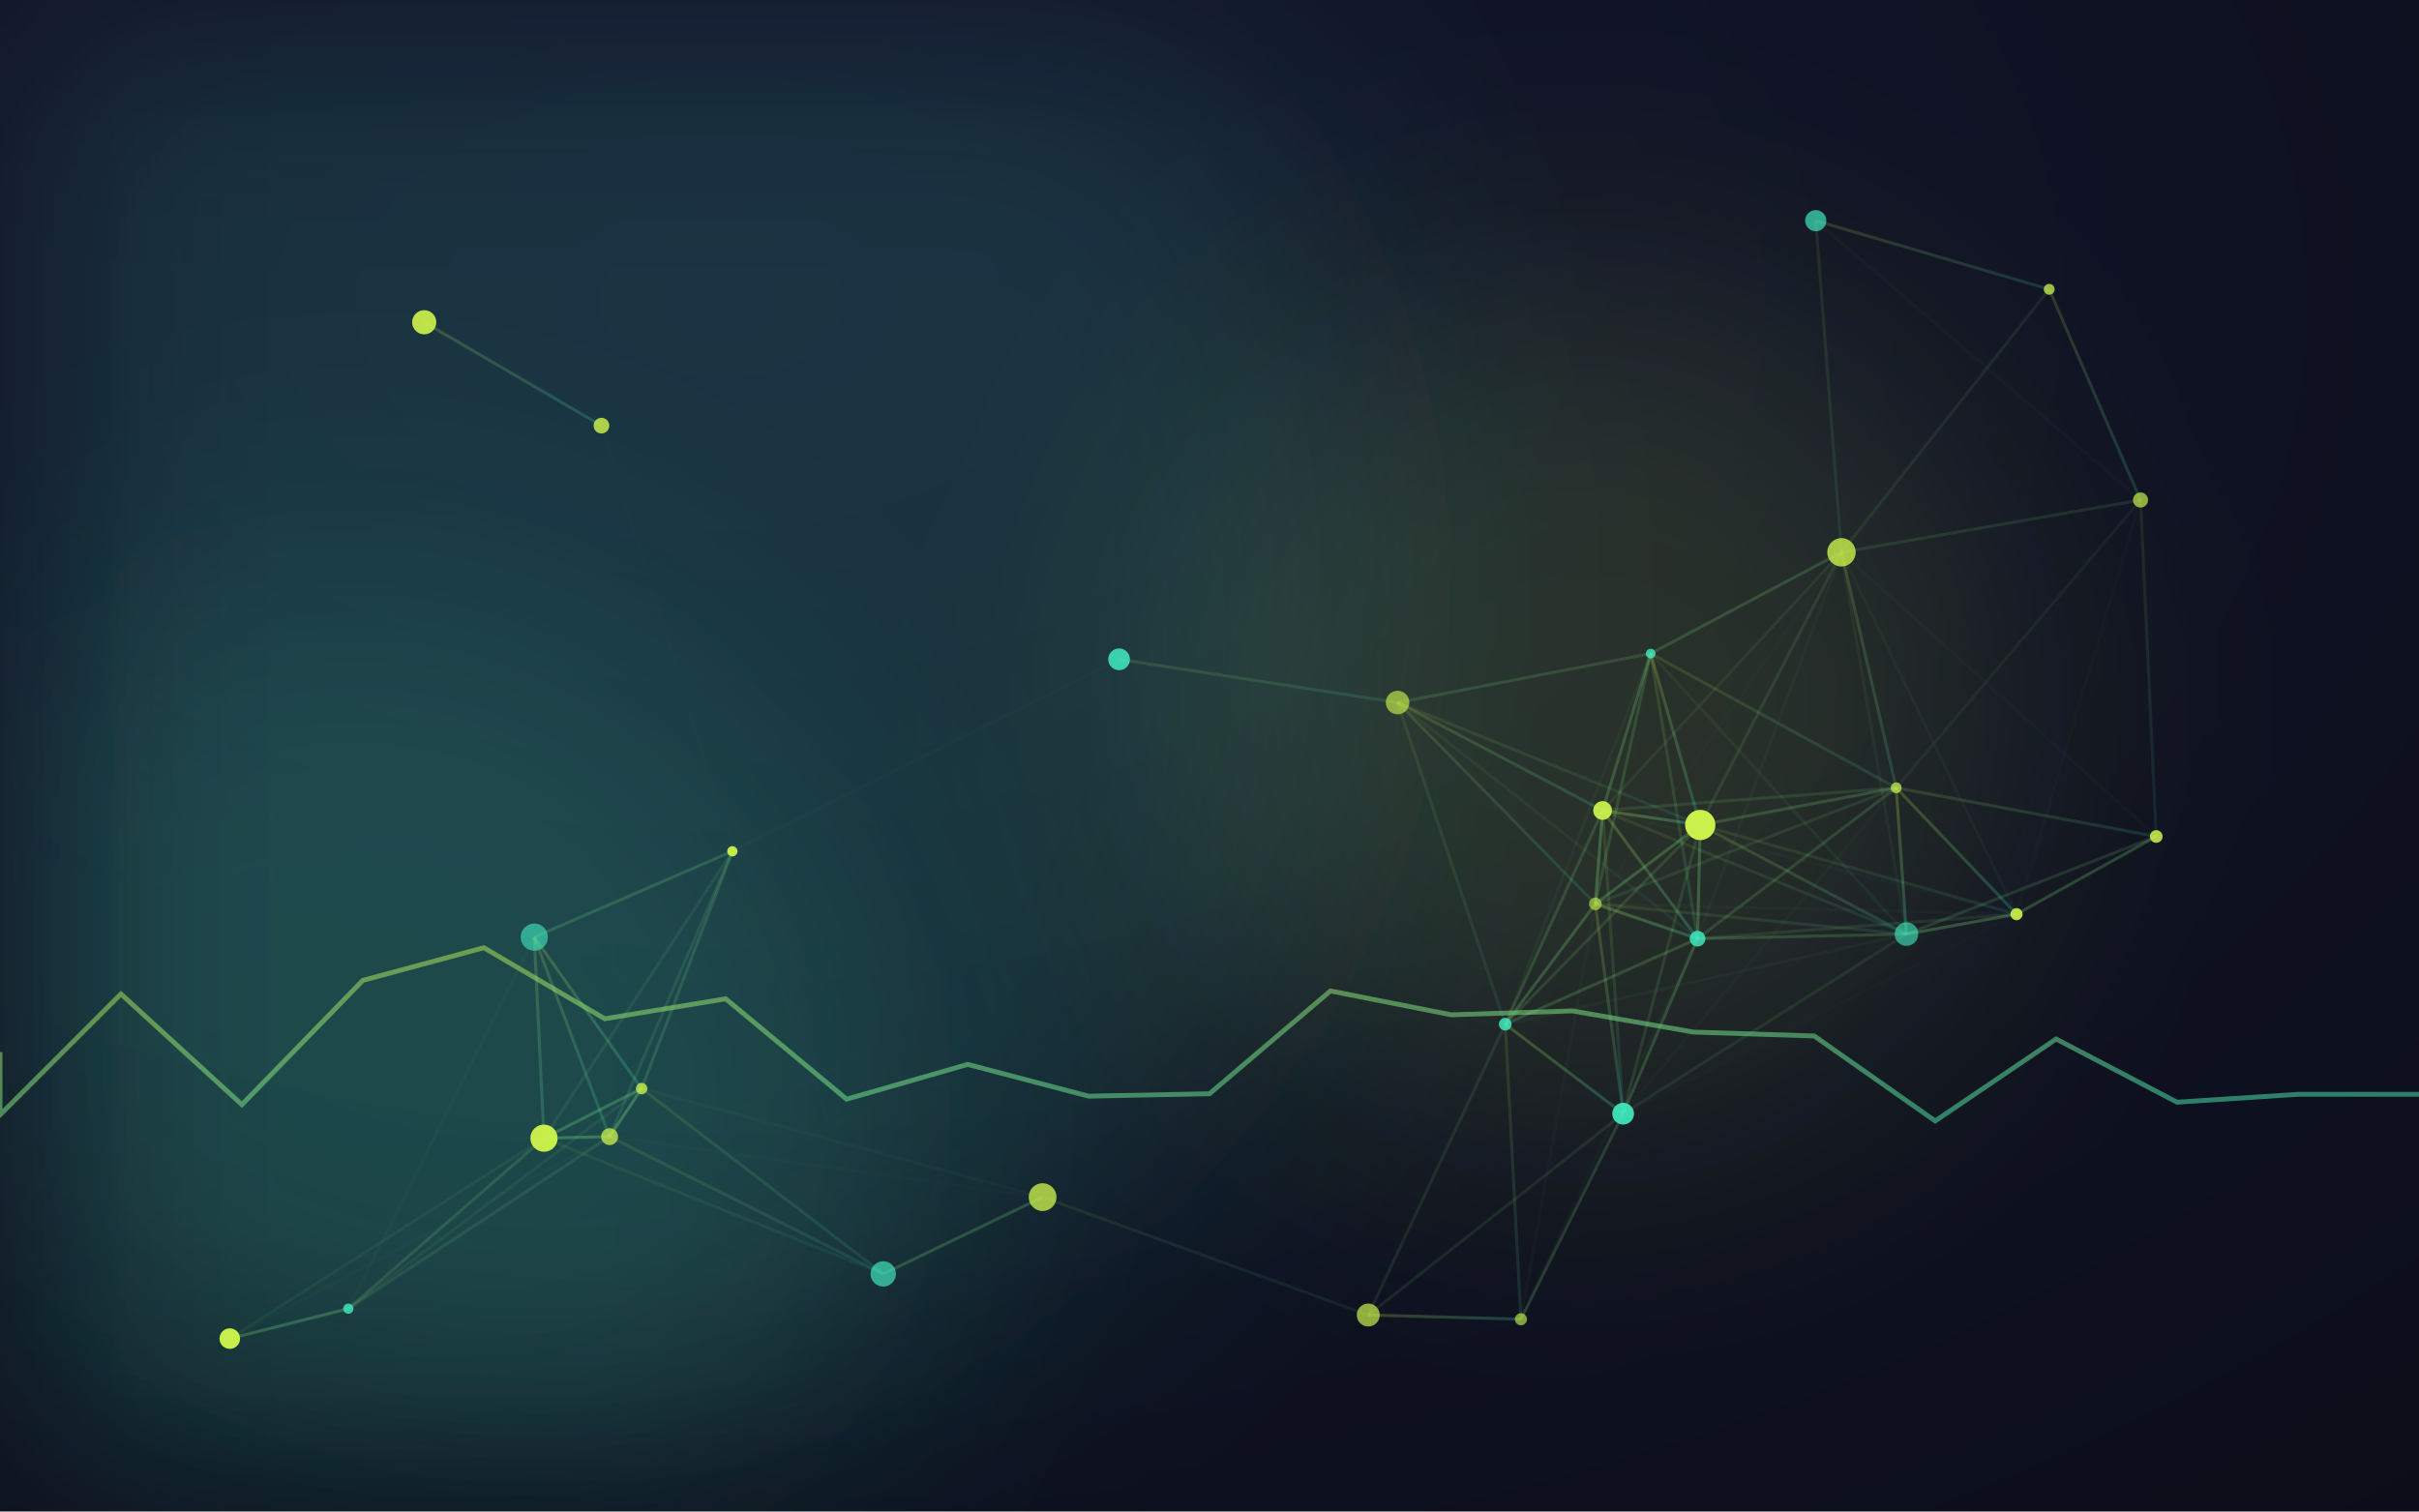
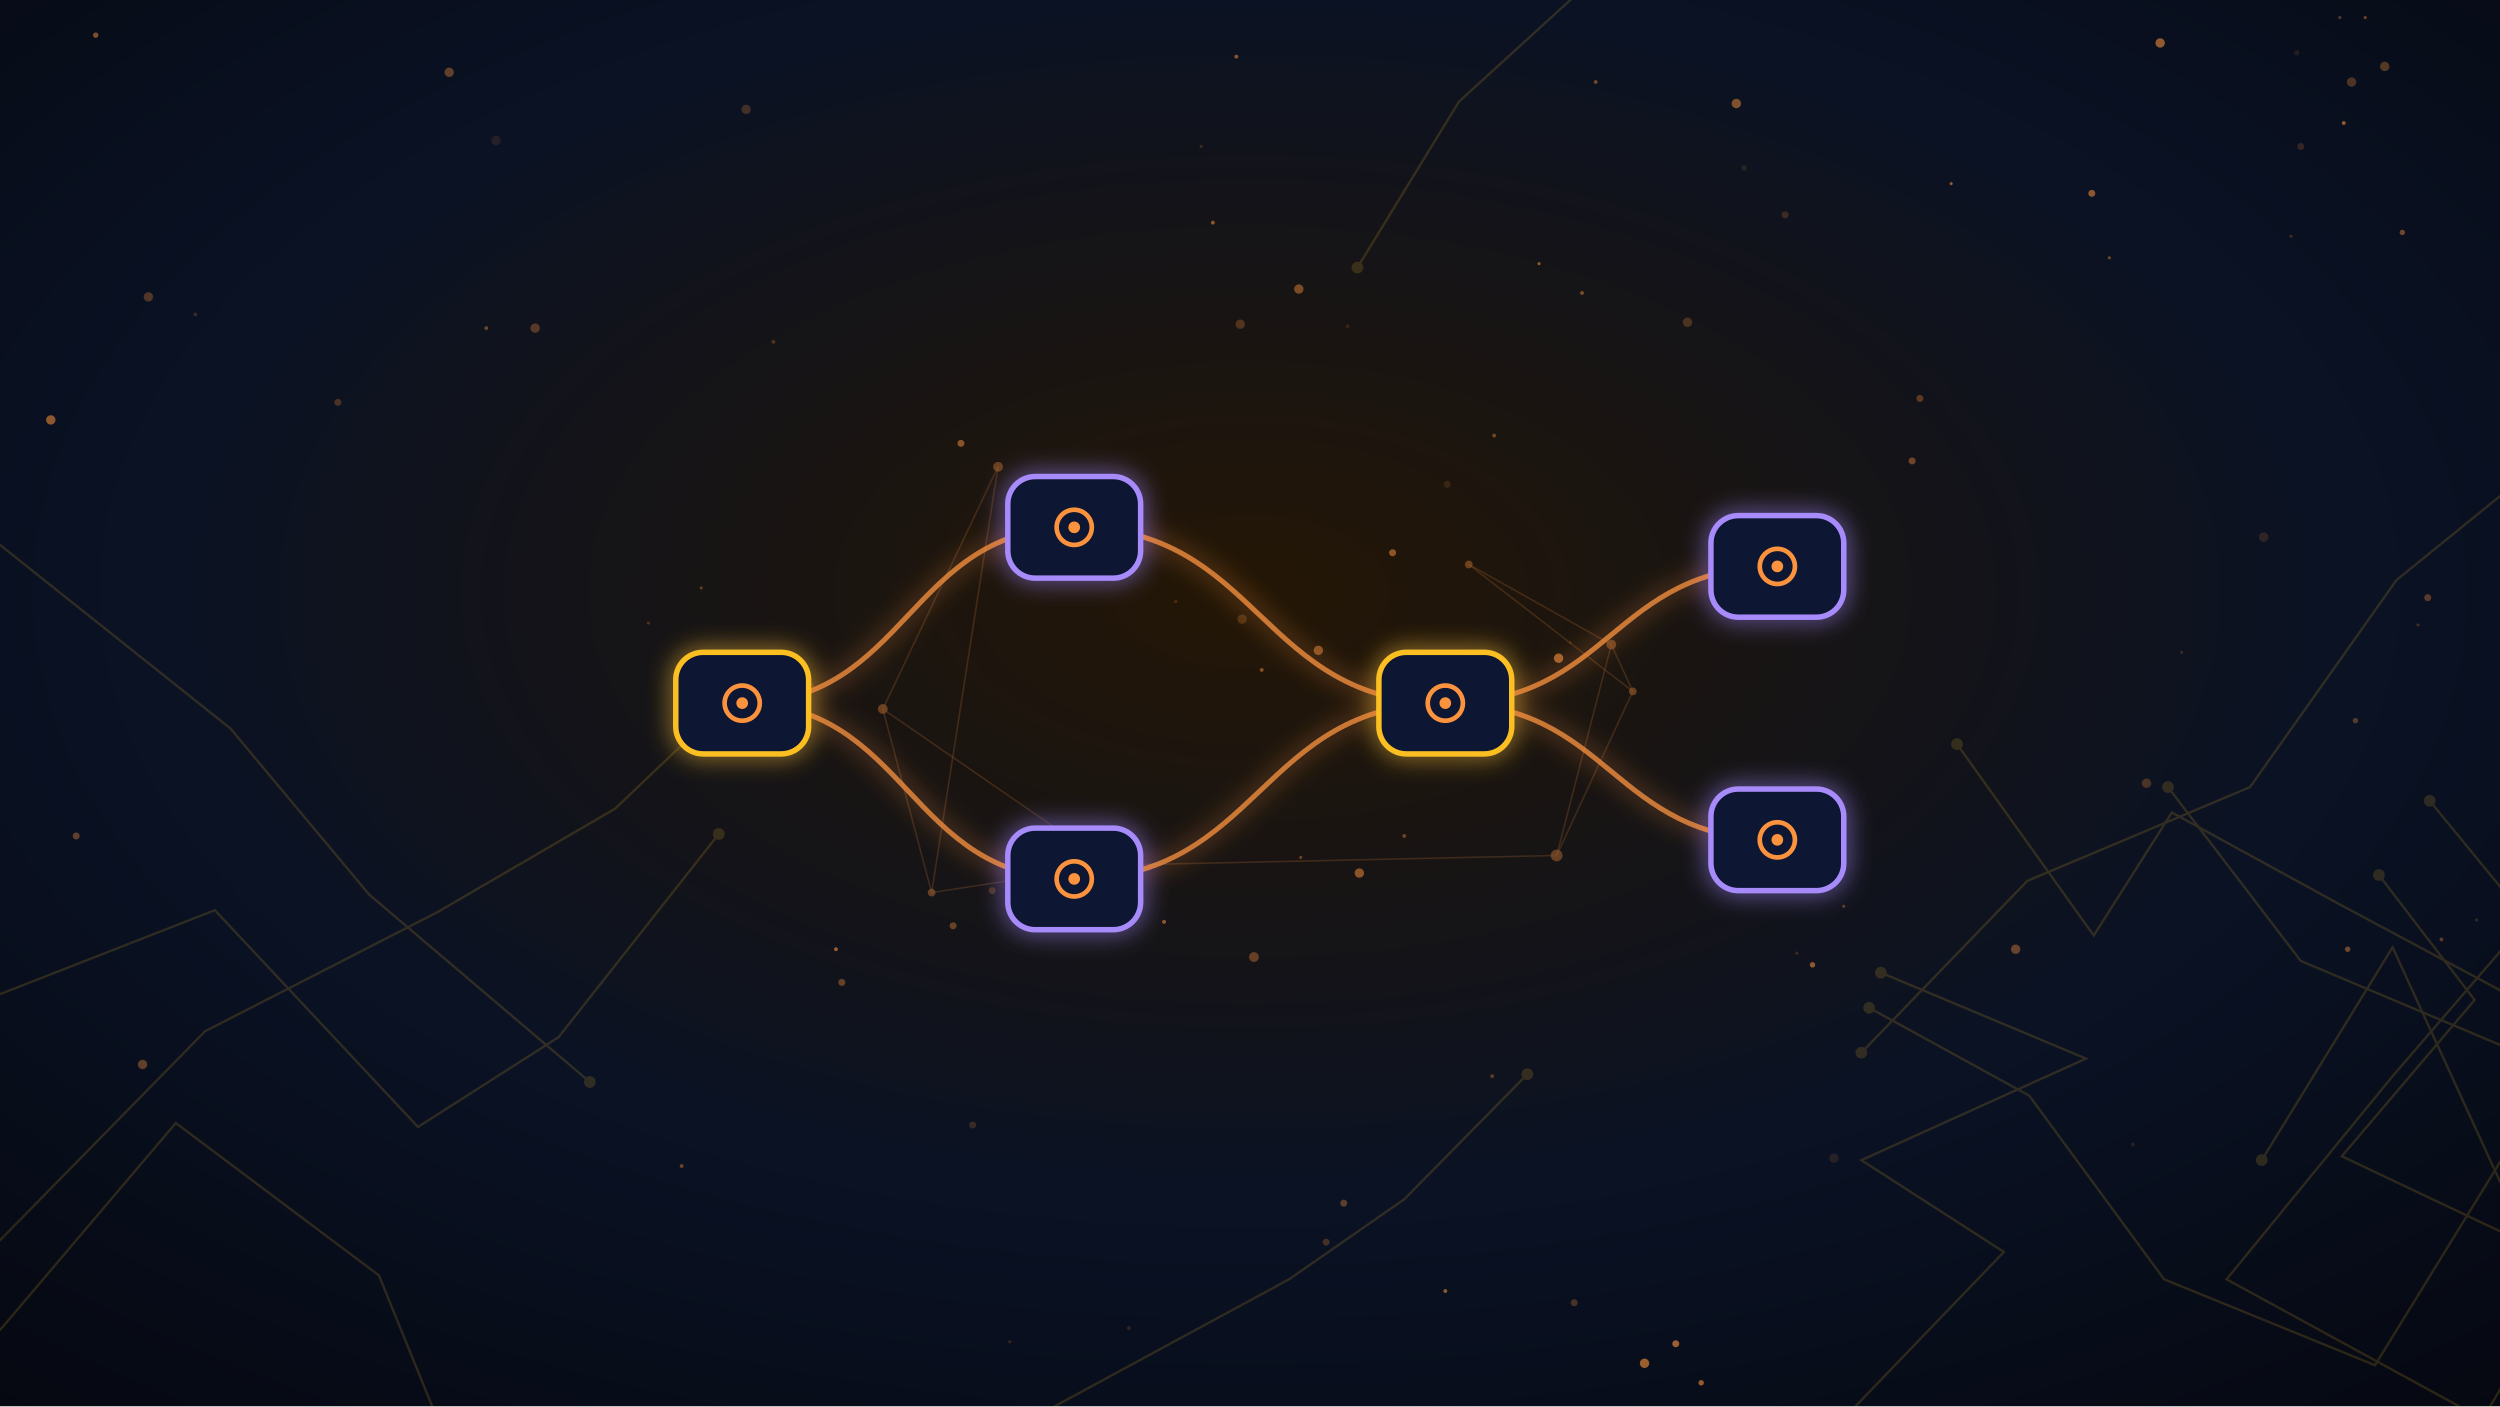
- <svg xmlns="http://www.w3.org/2000/svg" viewBox="0 0 800 500" role="img" aria-label="">
+ <svg xmlns="http://www.w3.org/2000/svg" viewBox="0 0 1280 720" width="1280" height="720">
  <defs>
-     <linearGradient id="lg" x1="0" y1="0" x2="1" y2="1">
-       <stop offset="0" stop-color="hsl(74 85% 62%)" />
-       <stop offset="1" stop-color="hsl(165 85% 60%)" />
+     <radialGradient id="bg" cx="50%" cy="42%" r="80%">
+       <stop offset="0%" stop-color="#241605" />
+       <stop offset="55%" stop-color="#0a1224" />
+       <stop offset="100%" stop-color="#05070f" />
+     </radialGradient>
+     <linearGradient id="acc" x1="0" y1="0" x2="1" y2="1">
+       <stop offset="0%" stop-color="#fbbf24" />
+       <stop offset="50%" stop-color="#fb923c" />
+       <stop offset="100%" stop-color="#a78bfa" />
    </linearGradient>
-     <radialGradient id="bg" cx="0.3" cy="0.2" r="1.1">
-       <stop offset="0" stop-color="#141830" />
-       <stop offset="1" stop-color="#0b0d18" />
-     </radialGradient>
-     <filter id="blur" x="-60%" y="-60%" width="220%" height="220%">
-       <feGaussianBlur stdDeviation="46" />
+     <linearGradient id="accV" x1="0" y1="0" x2="0" y2="1">
+       <stop offset="0%" stop-color="#fbbf24" />
+       <stop offset="100%" stop-color="#a78bfa" />
+     </linearGradient>
+     <filter id="glow" x="-60%" y="-60%" width="220%" height="220%">
+       <feGaussianBlur stdDeviation="6" result="b" />
+       <feMerge>
+         <feMergeNode in="b" />
+         <feMergeNode in="SourceGraphic" />
+       </feMerge>
+     </filter>
+     <filter id="softglow" x="-80%" y="-80%" width="260%" height="260%">
+       <feGaussianBlur stdDeviation="14" result="b" />
+       <feMerge>
+         <feMergeNode in="b" />
+         <feMergeNode in="SourceGraphic" />
+       </feMerge>
    </filter>
  </defs>
-   <rect width="800" height="500" fill="url(#bg)" />
-   <circle cx="117" cy="365" r="177" fill="hsl(165 85% 60%)" fill-opacity="0.13" filter="url(#blur)" />
-   <circle cx="524" cy="233" r="140" fill="hsl(74 85% 62%)" fill-opacity="0.13" filter="url(#blur)" />
-   <circle cx="181" cy="193" r="277" fill="hsl(165 85% 60%)" fill-opacity="0.13" filter="url(#blur)" />
-   <path d="M 0 348 L 0 368.8 L 40 328.8 L 80 365.4 L 120 324.3 L 160 313.5 L 200 337.0 L 240 330.4 L 280 363.6 L 320 352.1 L 360 362.6 L 400 361.8 L 440 327.8 L 480 335.7 L 520 334.4 L 560 341.4 L 600 342.7 L 640 370.8 L 680 343.7 L 720 364.6 L 760 362.0 L 800 362.0" fill="none" stroke="url(#lg)" stroke-opacity="0.5" stroke-width="1.6" />
-   <line x1="176.7" y1="310.0" x2="212.2" y2="360.1" stroke="url(#lg)" stroke-opacity="0.201" stroke-width="1" />
-   <line x1="176.7" y1="310.0" x2="201.6" y2="376.0" stroke="url(#lg)" stroke-opacity="0.180" stroke-width="1" />
-   <line x1="176.7" y1="310.0" x2="179.9" y2="376.5" stroke="url(#lg)" stroke-opacity="0.189" stroke-width="1" />
-   <line x1="176.7" y1="310.0" x2="115.2" y2="432.9" stroke="url(#lg)" stroke-opacity="0.028" stroke-width="1" />
-   <line x1="176.7" y1="310.0" x2="242.2" y2="281.6" stroke="url(#lg)" stroke-opacity="0.178" stroke-width="1" />
-   <line x1="140.3" y1="106.6" x2="198.9" y2="140.8" stroke="url(#lg)" stroke-opacity="0.186" stroke-width="1" />
-   <line x1="76.0" y1="442.8" x2="201.6" y2="376.0" stroke="url(#lg)" stroke-opacity="0.018" stroke-width="1" />
-   <line x1="76.0" y1="442.8" x2="179.9" y2="376.5" stroke="url(#lg)" stroke-opacity="0.061" stroke-width="1" />
-   <line x1="76.0" y1="442.8" x2="115.2" y2="432.9" stroke="url(#lg)" stroke-opacity="0.248" stroke-width="1" />
-   <line x1="536.8" y1="368.4" x2="530.0" y2="268.1" stroke="url(#lg)" stroke-opacity="0.112" stroke-width="1" />
-   <line x1="536.8" y1="368.4" x2="527.6" y2="299.0" stroke="url(#lg)" stroke-opacity="0.181" stroke-width="1" />
-   <line x1="536.8" y1="368.4" x2="561.4" y2="310.5" stroke="url(#lg)" stroke-opacity="0.197" stroke-width="1" />
-   <line x1="536.8" y1="368.4" x2="630.5" y2="309.0" stroke="url(#lg)" stroke-opacity="0.088" stroke-width="1" />
-   <line x1="536.8" y1="368.4" x2="562.3" y2="272.9" stroke="url(#lg)" stroke-opacity="0.116" stroke-width="1" />
-   <line x1="536.8" y1="368.4" x2="452.5" y2="435.0" stroke="url(#lg)" stroke-opacity="0.097" stroke-width="1" />
-   <line x1="536.8" y1="368.4" x2="627.1" y2="260.6" stroke="url(#lg)" stroke-opacity="0.021" stroke-width="1" />
-   <line x1="536.8" y1="368.4" x2="666.9" y2="302.4" stroke="url(#lg)" stroke-opacity="0.009" stroke-width="1" />
-   <line x1="536.8" y1="368.4" x2="497.8" y2="338.8" stroke="url(#lg)" stroke-opacity="0.229" stroke-width="1" />
-   <line x1="536.8" y1="368.4" x2="503.0" y2="436.4" stroke="url(#lg)" stroke-opacity="0.168" stroke-width="1" />
-   <line x1="530.0" y1="268.1" x2="527.6" y2="299.0" stroke="url(#lg)" stroke-opacity="0.270" stroke-width="1" />
-   <line x1="530.0" y1="268.1" x2="561.4" y2="310.5" stroke="url(#lg)" stroke-opacity="0.221" stroke-width="1" />
-   <line x1="530.0" y1="268.1" x2="630.5" y2="309.0" stroke="url(#lg)" stroke-opacity="0.094" stroke-width="1" />
-   <line x1="530.0" y1="268.1" x2="562.3" y2="272.9" stroke="url(#lg)" stroke-opacity="0.266" stroke-width="1" />
-   <line x1="530.0" y1="268.1" x2="609.0" y2="182.7" stroke="url(#lg)" stroke-opacity="0.076" stroke-width="1" />
-   <line x1="530.0" y1="268.1" x2="627.1" y2="260.6" stroke="url(#lg)" stroke-opacity="0.119" stroke-width="1" />
-   <line x1="530.0" y1="268.1" x2="545.9" y2="216.2" stroke="url(#lg)" stroke-opacity="0.217" stroke-width="1" />
-   <line x1="530.0" y1="268.1" x2="666.9" y2="302.4" stroke="url(#lg)" stroke-opacity="0.020" stroke-width="1" />
-   <line x1="530.0" y1="268.1" x2="497.8" y2="338.8" stroke="url(#lg)" stroke-opacity="0.164" stroke-width="1" />
-   <line x1="530.0" y1="268.1" x2="462.2" y2="232.4" stroke="url(#lg)" stroke-opacity="0.166" stroke-width="1" />
-   <line x1="527.6" y1="299.0" x2="561.4" y2="310.5" stroke="url(#lg)" stroke-opacity="0.259" stroke-width="1" />
-   <line x1="527.6" y1="299.0" x2="630.5" y2="309.0" stroke="url(#lg)" stroke-opacity="0.106" stroke-width="1" />
-   <line x1="527.6" y1="299.0" x2="562.3" y2="272.9" stroke="url(#lg)" stroke-opacity="0.242" stroke-width="1" />
-   <line x1="527.6" y1="299.0" x2="609.0" y2="182.7" stroke="url(#lg)" stroke-opacity="0.018" stroke-width="1" />
-   <line x1="527.6" y1="299.0" x2="627.1" y2="260.6" stroke="url(#lg)" stroke-opacity="0.098" stroke-width="1" />
-   <line x1="527.6" y1="299.0" x2="545.9" y2="216.2" stroke="url(#lg)" stroke-opacity="0.148" stroke-width="1" />
-   <line x1="527.6" y1="299.0" x2="666.9" y2="302.4" stroke="url(#lg)" stroke-opacity="0.024" stroke-width="1" />
-   <line x1="527.6" y1="299.0" x2="497.8" y2="338.8" stroke="url(#lg)" stroke-opacity="0.227" stroke-width="1" />
-   <line x1="527.6" y1="299.0" x2="462.2" y2="232.4" stroke="url(#lg)" stroke-opacity="0.129" stroke-width="1" />
-   <line x1="527.6" y1="299.0" x2="503.0" y2="436.4" stroke="url(#lg)" stroke-opacity="0.023" stroke-width="1" />
-   <line x1="600.5" y1="73.0" x2="677.7" y2="95.7" stroke="url(#lg)" stroke-opacity="0.158" stroke-width="1" />
-   <line x1="600.5" y1="73.0" x2="609.0" y2="182.7" stroke="url(#lg)" stroke-opacity="0.091" stroke-width="1" />
-   <line x1="600.5" y1="73.0" x2="707.9" y2="165.4" stroke="url(#lg)" stroke-opacity="0.019" stroke-width="1" />
-   <line x1="212.2" y1="360.1" x2="201.6" y2="376.0" stroke="url(#lg)" stroke-opacity="0.297" stroke-width="1" />
-   <line x1="212.2" y1="360.1" x2="179.9" y2="376.5" stroke="url(#lg)" stroke-opacity="0.258" stroke-width="1" />
-   <line x1="212.2" y1="360.1" x2="344.8" y2="396.0" stroke="url(#lg)" stroke-opacity="0.029" stroke-width="1" />
-   <line x1="212.2" y1="360.1" x2="292.1" y2="421.4" stroke="url(#lg)" stroke-opacity="0.112" stroke-width="1" />
-   <line x1="212.2" y1="360.1" x2="115.2" y2="432.9" stroke="url(#lg)" stroke-opacity="0.065" stroke-width="1" />
-   <line x1="212.2" y1="360.1" x2="242.2" y2="281.6" stroke="url(#lg)" stroke-opacity="0.149" stroke-width="1" />
-   <line x1="201.6" y1="376.0" x2="179.9" y2="376.5" stroke="url(#lg)" stroke-opacity="0.291" stroke-width="1" />
-   <line x1="201.6" y1="376.0" x2="344.8" y2="396.0" stroke="url(#lg)" stroke-opacity="0.012" stroke-width="1" />
-   <line x1="201.6" y1="376.0" x2="292.1" y2="421.4" stroke="url(#lg)" stroke-opacity="0.111" stroke-width="1" />
-   <line x1="201.6" y1="376.0" x2="115.2" y2="432.9" stroke="url(#lg)" stroke-opacity="0.106" stroke-width="1" />
-   <line x1="201.6" y1="376.0" x2="242.2" y2="281.6" stroke="url(#lg)" stroke-opacity="0.107" stroke-width="1" />
-   <line x1="561.4" y1="310.5" x2="630.5" y2="309.0" stroke="url(#lg)" stroke-opacity="0.183" stroke-width="1" />
-   <line x1="561.4" y1="310.5" x2="562.3" y2="272.9" stroke="url(#lg)" stroke-opacity="0.255" stroke-width="1" />
-   <line x1="561.4" y1="310.5" x2="609.0" y2="182.7" stroke="url(#lg)" stroke-opacity="0.031" stroke-width="1" />
-   <line x1="561.4" y1="310.5" x2="627.1" y2="260.6" stroke="url(#lg)" stroke-opacity="0.153" stroke-width="1" />
-   <line x1="561.4" y1="310.5" x2="545.9" y2="216.2" stroke="url(#lg)" stroke-opacity="0.123" stroke-width="1" />
-   <line x1="561.4" y1="310.5" x2="666.9" y2="302.4" stroke="url(#lg)" stroke-opacity="0.100" stroke-width="1" />
-   <line x1="561.4" y1="310.5" x2="497.8" y2="338.8" stroke="url(#lg)" stroke-opacity="0.182" stroke-width="1" />
-   <line x1="561.4" y1="310.5" x2="462.2" y2="232.4" stroke="url(#lg)" stroke-opacity="0.054" stroke-width="1" />
-   <line x1="561.4" y1="310.5" x2="503.0" y2="436.4" stroke="url(#lg)" stroke-opacity="0.025" stroke-width="1" />
-   <line x1="179.9" y1="376.5" x2="292.1" y2="421.4" stroke="url(#lg)" stroke-opacity="0.066" stroke-width="1" />
-   <line x1="179.9" y1="376.5" x2="115.2" y2="432.9" stroke="url(#lg)" stroke-opacity="0.146" stroke-width="1" />
-   <line x1="179.9" y1="376.5" x2="242.2" y2="281.6" stroke="url(#lg)" stroke-opacity="0.083" stroke-width="1" />
-   <line x1="198.9" y1="140.8" x2="242.2" y2="281.6" stroke="url(#lg)" stroke-opacity="0.006" stroke-width="1" />
-   <line x1="370.1" y1="218.1" x2="242.2" y2="281.6" stroke="url(#lg)" stroke-opacity="0.016" stroke-width="1" />
-   <line x1="370.1" y1="218.1" x2="462.2" y2="232.4" stroke="url(#lg)" stroke-opacity="0.129" stroke-width="1" />
-   <line x1="677.7" y1="95.7" x2="609.0" y2="182.7" stroke="url(#lg)" stroke-opacity="0.089" stroke-width="1" />
-   <line x1="677.7" y1="95.7" x2="707.9" y2="165.4" stroke="url(#lg)" stroke-opacity="0.168" stroke-width="1" />
-   <line x1="344.8" y1="396.0" x2="292.1" y2="421.4" stroke="url(#lg)" stroke-opacity="0.207" stroke-width="1" />
-   <line x1="344.8" y1="396.0" x2="452.5" y2="435.0" stroke="url(#lg)" stroke-opacity="0.081" stroke-width="1" />
-   <line x1="630.5" y1="309.0" x2="562.3" y2="272.9" stroke="url(#lg)" stroke-opacity="0.165" stroke-width="1" />
-   <line x1="630.5" y1="309.0" x2="713.1" y2="276.7" stroke="url(#lg)" stroke-opacity="0.139" stroke-width="1" />
-   <line x1="630.5" y1="309.0" x2="609.0" y2="182.7" stroke="url(#lg)" stroke-opacity="0.050" stroke-width="1" />
-   <line x1="630.5" y1="309.0" x2="627.1" y2="260.6" stroke="url(#lg)" stroke-opacity="0.230" stroke-width="1" />
-   <line x1="630.5" y1="309.0" x2="545.9" y2="216.2" stroke="url(#lg)" stroke-opacity="0.055" stroke-width="1" />
-   <line x1="630.5" y1="309.0" x2="666.9" y2="302.4" stroke="url(#lg)" stroke-opacity="0.256" stroke-width="1" />
-   <line x1="630.5" y1="309.0" x2="497.8" y2="338.8" stroke="url(#lg)" stroke-opacity="0.032" stroke-width="1" />
-   <line x1="562.3" y1="272.9" x2="609.0" y2="182.7" stroke="url(#lg)" stroke-opacity="0.110" stroke-width="1" />
-   <line x1="562.3" y1="272.9" x2="627.1" y2="260.6" stroke="url(#lg)" stroke-opacity="0.190" stroke-width="1" />
-   <line x1="562.3" y1="272.9" x2="545.9" y2="216.2" stroke="url(#lg)" stroke-opacity="0.206" stroke-width="1" />
-   <line x1="562.3" y1="272.9" x2="666.9" y2="302.4" stroke="url(#lg)" stroke-opacity="0.094" stroke-width="1" />
-   <line x1="562.3" y1="272.9" x2="497.8" y2="338.8" stroke="url(#lg)" stroke-opacity="0.131" stroke-width="1" />
-   <line x1="562.3" y1="272.9" x2="462.2" y2="232.4" stroke="url(#lg)" stroke-opacity="0.095" stroke-width="1" />
-   <line x1="713.1" y1="276.7" x2="609.0" y2="182.7" stroke="url(#lg)" stroke-opacity="0.022" stroke-width="1" />
-   <line x1="713.1" y1="276.7" x2="707.9" y2="165.4" stroke="url(#lg)" stroke-opacity="0.088" stroke-width="1" />
-   <line x1="713.1" y1="276.7" x2="627.1" y2="260.6" stroke="url(#lg)" stroke-opacity="0.142" stroke-width="1" />
-   <line x1="713.1" y1="276.7" x2="666.9" y2="302.4" stroke="url(#lg)" stroke-opacity="0.220" stroke-width="1" />
-   <line x1="292.1" y1="421.4" x2="242.2" y2="281.6" stroke="url(#lg)" stroke-opacity="0.004" stroke-width="1" />
-   <line x1="609.0" y1="182.7" x2="707.9" y2="165.4" stroke="url(#lg)" stroke-opacity="0.113" stroke-width="1" />
-   <line x1="609.0" y1="182.7" x2="627.1" y2="260.6" stroke="url(#lg)" stroke-opacity="0.159" stroke-width="1" />
-   <line x1="609.0" y1="182.7" x2="545.9" y2="216.2" stroke="url(#lg)" stroke-opacity="0.178" stroke-width="1" />
-   <line x1="609.0" y1="182.7" x2="666.9" y2="302.4" stroke="url(#lg)" stroke-opacity="0.039" stroke-width="1" />
-   <line x1="707.9" y1="165.4" x2="627.1" y2="260.6" stroke="url(#lg)" stroke-opacity="0.057" stroke-width="1" />
-   <line x1="707.9" y1="165.4" x2="666.9" y2="302.4" stroke="url(#lg)" stroke-opacity="0.016" stroke-width="1" />
-   <line x1="452.5" y1="435.0" x2="497.8" y2="338.8" stroke="url(#lg)" stroke-opacity="0.099" stroke-width="1" />
-   <line x1="452.5" y1="435.0" x2="503.0" y2="436.4" stroke="url(#lg)" stroke-opacity="0.225" stroke-width="1" />
-   <line x1="627.1" y1="260.6" x2="545.9" y2="216.2" stroke="url(#lg)" stroke-opacity="0.130" stroke-width="1" />
-   <line x1="627.1" y1="260.6" x2="666.9" y2="302.4" stroke="url(#lg)" stroke-opacity="0.209" stroke-width="1" />
-   <line x1="545.9" y1="216.2" x2="666.9" y2="302.4" stroke="url(#lg)" stroke-opacity="0.003" stroke-width="1" />
-   <line x1="545.9" y1="216.2" x2="497.8" y2="338.8" stroke="url(#lg)" stroke-opacity="0.041" stroke-width="1" />
-   <line x1="545.9" y1="216.2" x2="462.2" y2="232.4" stroke="url(#lg)" stroke-opacity="0.147" stroke-width="1" />
-   <line x1="497.8" y1="338.8" x2="462.2" y2="232.4" stroke="url(#lg)" stroke-opacity="0.086" stroke-width="1" />
-   <line x1="497.8" y1="338.8" x2="503.0" y2="436.4" stroke="url(#lg)" stroke-opacity="0.118" stroke-width="1" />
-   <circle cx="176.7" cy="310.0" r="4.5" fill="hsl(165 85% 60%)" fill-opacity="0.58" />
-   <circle cx="140.3" cy="106.6" r="4.0" fill="hsl(74 85% 62%)" fill-opacity="0.93" />
-   <circle cx="76.0" cy="442.8" r="3.4" fill="hsl(74 85% 62%)" fill-opacity="0.99" />
-   <circle cx="536.8" cy="368.4" r="3.6" fill="hsl(165 85% 60%)" fill-opacity="0.89" />
-   <circle cx="530.0" cy="268.1" r="3.1" fill="hsl(74 85% 62%)" fill-opacity="0.95" />
-   <circle cx="527.6" cy="299.0" r="2.1" fill="hsl(74 85% 62%)" fill-opacity="0.60" />
-   <circle cx="600.5" cy="73.0" r="3.5" fill="hsl(165 85% 60%)" fill-opacity="0.67" />
-   <circle cx="212.2" cy="360.1" r="1.9" fill="hsl(74 85% 62%)" fill-opacity="0.79" />
-   <circle cx="201.6" cy="376.0" r="2.8" fill="hsl(74 85% 62%)" fill-opacity="0.76" />
-   <circle cx="561.4" cy="310.5" r="2.6" fill="hsl(165 85% 60%)" fill-opacity="0.81" />
-   <circle cx="179.9" cy="376.5" r="4.5" fill="hsl(74 85% 62%)" fill-opacity="0.98" />
-   <circle cx="198.9" cy="140.8" r="2.6" fill="hsl(74 85% 62%)" fill-opacity="0.83" />
-   <circle cx="370.1" cy="218.1" r="3.6" fill="hsl(165 85% 60%)" fill-opacity="0.83" />
-   <circle cx="677.7" cy="95.7" r="1.8" fill="hsl(74 85% 62%)" fill-opacity="0.76" />
-   <circle cx="344.8" cy="396.0" r="4.6" fill="hsl(74 85% 62%)" fill-opacity="0.78" />
-   <circle cx="630.5" cy="309.0" r="3.9" fill="hsl(165 85% 60%)" fill-opacity="0.59" />
-   <circle cx="562.3" cy="272.9" r="5.0" fill="hsl(74 85% 62%)" fill-opacity="1.00" />
-   <circle cx="713.1" cy="276.7" r="2.1" fill="hsl(74 85% 62%)" fill-opacity="0.87" />
-   <circle cx="292.1" cy="421.4" r="4.2" fill="hsl(165 85% 60%)" fill-opacity="0.65" />
-   <circle cx="609.0" cy="182.7" r="4.7" fill="hsl(74 85% 62%)" fill-opacity="0.80" />
-   <circle cx="707.9" cy="165.4" r="2.5" fill="hsl(74 85% 62%)" fill-opacity="0.69" />
-   <circle cx="115.2" cy="432.9" r="1.7" fill="hsl(165 85% 60%)" fill-opacity="0.78" />
-   <circle cx="452.5" cy="435.0" r="3.8" fill="hsl(74 85% 62%)" fill-opacity="0.70" />
-   <circle cx="627.1" cy="260.6" r="1.8" fill="hsl(74 85% 62%)" fill-opacity="0.73" />
-   <circle cx="545.9" cy="216.2" r="1.6" fill="hsl(165 85% 60%)" fill-opacity="0.78" />
-   <circle cx="242.2" cy="281.6" r="1.7" fill="hsl(74 85% 62%)" fill-opacity="0.96" />
-   <circle cx="666.9" cy="302.4" r="2.0" fill="hsl(74 85% 62%)" fill-opacity="0.92" />
-   <circle cx="497.8" cy="338.8" r="2.1" fill="hsl(165 85% 60%)" fill-opacity="0.81" />
-   <circle cx="462.2" cy="232.4" r="3.9" fill="hsl(74 85% 62%)" fill-opacity="0.65" />
-   <circle cx="503.0" cy="436.4" r="2.0" fill="hsl(74 85% 62%)" fill-opacity="0.64" />
+   <rect width="1280" height="720" fill="url(#bg)" />
+   <g fill="#fb923c">
+     <circle cx="939" cy="593" r="2.4" opacity="0.12" />
+     <circle cx="578" cy="680" r="1" opacity="0.16" />
+     <circle cx="713" cy="283" r="1.8" opacity="0.51" />
+     <circle cx="1080" cy="132" r="0.8" opacity="0.42" />
+     <circle cx="1268" cy="471" r="0.8" opacity="0.19" />
+     <circle cx="1238" cy="320" r="0.8" opacity="0.23" />
+     <circle cx="665" cy="148" r="2.4" opacity="0.44" />
+     <circle cx="1071" cy="99" r="1.8" opacity="0.54" />
+     <circle cx="646" cy="343" r="1" opacity="0.47" />
+     <circle cx="635" cy="166" r="2.4" opacity="0.25" />
+     <circle cx="596" cy="472" r="1" opacity="0.55" />
+     <circle cx="431" cy="503" r="1.8" opacity="0.36" />
+     <circle cx="349" cy="597" r="1" opacity="0.4" />
+     <circle cx="1198" cy="9" r="0.8" opacity="0.33" />
+     <circle cx="621" cy="114" r="1" opacity="0.52" />
+     <circle cx="944" cy="464" r="0.8" opacity="0.34" />
+     <circle cx="679" cy="636" r="1.8" opacity="0.24" />
+     <circle cx="1092" cy="586" r="1" opacity="0.13" />
+     <circle cx="76" cy="152" r="2.4" opacity="0.29" />
+     <circle cx="914" cy="110" r="1.8" opacity="0.19" />
+     <circle cx="39" cy="428" r="1.8" opacity="0.36" />
+     <circle cx="492" cy="227" r="1.8" opacity="0.49" />
+     <circle cx="396" cy="175" r="1" opacity="0.25" />
+     <circle cx="517" cy="687" r="0.8" opacity="0.19" />
+     <circle cx="690" cy="167" r="1" opacity="0.13" />
+     <circle cx="382" cy="56" r="2.4" opacity="0.22" />
+     <circle cx="858" cy="688" r="1.8" opacity="0.6" />
+     <circle cx="636" cy="317" r="2.4" opacity="0.22" />
+     <circle cx="817" cy="42" r="1" opacity="0.42" />
+     <circle cx="332" cy="319" r="0.8" opacity="0.25" />
+     <circle cx="806" cy="667" r="1.8" opacity="0.26" />
+     <circle cx="73" cy="545" r="2.4" opacity="0.36" />
+     <circle cx="1202" cy="486" r="1.4" opacity="0.42" />
+     <circle cx="1106" cy="22" r="2.4" opacity="0.56" />
+     <circle cx="1204" cy="42" r="2.4" opacity="0.28" />
+     <circle cx="230" cy="37" r="2.4" opacity="0.36" />
+     <circle cx="1176" cy="27" r="1.4" opacity="0.11" />
+     <circle cx="249" cy="168" r="1" opacity="0.39" />
+     <circle cx="49" cy="18" r="1.4" opacity="0.48" />
+     <circle cx="688" cy="616" r="1.8" opacity="0.34" />
+     <circle cx="359" cy="301" r="0.8" opacity="0.34" />
+     <circle cx="508" cy="456" r="1.8" opacity="0.23" />
+     <circle cx="979" cy="236" r="1.8" opacity="0.4" />
+     <circle cx="798" cy="337" r="2.4" opacity="0.59" />
+     <circle cx="920" cy="488" r="0.8" opacity="0.2" />
+     <circle cx="740" cy="661" r="1" opacity="0.56" />
+     <circle cx="889" cy="53" r="2.4" opacity="0.49" />
+     <circle cx="1211" cy="9" r="0.8" opacity="0.42" />
+     <circle cx="1117" cy="334" r="0.8" opacity="0.2" />
+     <circle cx="696" cy="447" r="2.4" opacity="0.5" />
+     <circle cx="26" cy="215" r="2.4" opacity="0.55" />
+     <circle cx="274" cy="168" r="2.4" opacity="0.3" />
+     <circle cx="1173" cy="121" r="0.8" opacity="0.21" />
+     <circle cx="999" cy="94" r="0.8" opacity="0.57" />
+     <circle cx="602" cy="308" r="0.8" opacity="0.21" />
+     <circle cx="764" cy="551" r="1" opacity="0.32" />
+     <circle cx="1178" cy="75" r="1.8" opacity="0.18" />
+     <circle cx="1221" cy="34" r="2.4" opacity="0.32" />
+     <circle cx="488" cy="474" r="1.8" opacity="0.36" />
+     <circle cx="1230" cy="119" r="1.4" opacity="0.42" />
+     <circle cx="1250" cy="481" r="1" opacity="0.34" />
+     <circle cx="1243" cy="306" r="1.8" opacity="0.33" />
+     <circle cx="719" cy="428" r="1" opacity="0.38" />
+     <circle cx="254" cy="72" r="2.4" opacity="0.11" />
+     <circle cx="173" cy="206" r="1.8" opacity="0.25" />
+     <circle cx="498" cy="576" r="1.8" opacity="0.19" />
+     <circle cx="983" cy="204" r="1.8" opacity="0.31" />
+     <circle cx="615" cy="75" r="0.8" opacity="0.19" />
+     <circle cx="871" cy="708" r="1.4" opacity="0.58" />
+     <circle cx="842" cy="698" r="2.4" opacity="0.6" />
+     <circle cx="675" cy="333" r="2.4" opacity="0.48" />
+     <circle cx="788" cy="135" r="0.8" opacity="0.56" />
+     <circle cx="893" cy="86" r="1.4" opacity="0.12" />
+     <circle cx="765" cy="223" r="1" opacity="0.39" />
+     <circle cx="666" cy="439" r="0.8" opacity="0.38" />
+     <circle cx="1032" cy="486" r="2.4" opacity="0.38" />
+     <circle cx="928" cy="494" r="1.4" opacity="0.54" />
+     <circle cx="428" cy="486" r="1" opacity="0.58" />
+     <circle cx="415" cy="351" r="1.8" opacity="0.19" />
+     <circle cx="531" cy="449" r="2.4" opacity="0.19" />
+     <circle cx="1200" cy="63" r="1" opacity="0.57" />
+     <circle cx="1099" cy="401" r="2.4" opacity="0.25" />
+     <circle cx="810" cy="150" r="1" opacity="0.44" />
+     <circle cx="633" cy="29" r="1" opacity="0.52" />
+     <circle cx="100" cy="161" r="1" opacity="0.19" />
+     <circle cx="864" cy="165" r="2.4" opacity="0.24" />
+     <circle cx="804" cy="329" r="0.8" opacity="0.14" />
+     <circle cx="1206" cy="369" r="1.4" opacity="0.32" />
+     <circle cx="1159" cy="275" r="2.4" opacity="0.15" />
+     <circle cx="741" cy="248" r="1.8" opacity="0.13" />
+   </g>
+   <g stroke="#fbbf24" stroke-width="1.2" fill="none" opacity="0.16" stroke-linecap="round">
+     <path d="M 1280 535 L 1178 492 L 1110 403" />
+     <circle cx="1110" cy="403" r="3" fill="#fbbf24" stroke="none" />
+     <path d="M 1280 254 L 1227 297 L 1152 403 L 1038 451 L 953 539" />
+     <circle cx="953" cy="539" r="3" fill="#fbbf24" stroke="none" />
+     <path d="M 0 681 L 90 575 L 194 653 L 240 766" />
+     <circle cx="240" cy="766" r="3" fill="#fbbf24" stroke="none" />
+     <path d="M 804 0 L 747 52 L 695 137" />
+     <circle cx="695" cy="137" r="3" fill="#fbbf24" stroke="none" />
+     <path d="M 540 720 L 660 655 L 719 614 L 782 550" />
+     <circle cx="782" cy="550" r="3" fill="#fbbf24" stroke="none" />
+     <path d="M 0 635 L 105 528 L 224 467 L 315 414 L 381 351" />
+     <circle cx="381" cy="351" r="3" fill="#fbbf24" stroke="none" />
+     <path d="M 1259 720 L 1140 655 L 1225 551 L 1294 471 L 1244 410" />
+     <circle cx="1244" cy="410" r="3" fill="#fbbf24" stroke="none" />
+     <path d="M 1280 507 L 1196 462 L 1112 416 L 1072 479 L 1002 381" />
+     <circle cx="1002" cy="381" r="3" fill="#fbbf24" stroke="none" />
+     <path d="M 0 509 L 110 466 L 214 577 L 286 531 L 368 427" />
+     <circle cx="368" cy="427" r="3" fill="#fbbf24" stroke="none" />
+     <path d="M 0 279 L 118 373 L 189 458 L 302 554" />
+     <circle cx="302" cy="554" r="3" fill="#fbbf24" stroke="none" />
+     <path d="M 950 720 L 1026 641 L 953 594 L 1068 542 L 963 498" />
+     <circle cx="963" cy="498" r="3" fill="#fbbf24" stroke="none" />
+     <path d="M 1275 720 L 1317 648 L 1199 592 L 1267 512 L 1218 448" />
+     <circle cx="1218" cy="448" r="3" fill="#fbbf24" stroke="none" />
+     <path d="M 1280 605 L 1225 485 L 1158 594" />
+     <circle cx="1158" cy="594" r="3" fill="#fbbf24" stroke="none" />
+     <path d="M 1280 595 L 1216 699 L 1108 655 L 1039 561 L 957 516" />
+     <circle cx="957" cy="516" r="3" fill="#fbbf24" stroke="none" />
+   </g>
+   <g opacity="0.5">
+     <line x1="452.0" y1="363.0" x2="477.0" y2="457.0" stroke="#fb923c" stroke-width="0.8" opacity="0.35" />
+     <line x1="452.0" y1="363.0" x2="568.0" y2="443.0" stroke="#fb923c" stroke-width="0.8" opacity="0.35" />
+     <line x1="452.0" y1="363.0" x2="511.0" y2="239.0" stroke="#fb923c" stroke-width="0.8" opacity="0.35" />
+     <line x1="825.0" y1="330.0" x2="836.0" y2="354.0" stroke="#fb923c" stroke-width="0.8" opacity="0.35" />
+     <line x1="825.0" y1="330.0" x2="752.0" y2="289.0" stroke="#fb923c" stroke-width="0.8" opacity="0.35" />
+     <line x1="825.0" y1="330.0" x2="797.0" y2="438.0" stroke="#fb923c" stroke-width="0.8" opacity="0.35" />
+     <line x1="836.0" y1="354.0" x2="752.0" y2="289.0" stroke="#fb923c" stroke-width="0.8" opacity="0.35" />
+     <line x1="836.0" y1="354.0" x2="797.0" y2="438.0" stroke="#fb923c" stroke-width="0.8" opacity="0.35" />
+     <line x1="477.0" y1="457.0" x2="568.0" y2="443.0" stroke="#fb923c" stroke-width="0.8" opacity="0.35" />
+     <line x1="477.0" y1="457.0" x2="511.0" y2="239.0" stroke="#fb923c" stroke-width="0.8" opacity="0.35" />
+     <line x1="568.0" y1="443.0" x2="797.0" y2="438.0" stroke="#fb923c" stroke-width="0.8" opacity="0.35" />
+     <circle cx="452.0" cy="363.0" r="2.5" fill="#fb923c" opacity="0.7" />
+     <circle cx="825.0" cy="330.0" r="2.5" fill="#fb923c" opacity="0.7" />
+     <circle cx="836.0" cy="354.0" r="2" fill="#fb923c" opacity="0.7" />
+     <circle cx="642.0" cy="490.0" r="2.5" fill="#fb923c" opacity="0.7" />
+     <circle cx="477.0" cy="457.0" r="2" fill="#fb923c" opacity="0.7" />
+     <circle cx="568.0" cy="443.0" r="2.5" fill="#fb923c" opacity="0.7" />
+     <circle cx="511.0" cy="239.0" r="2.5" fill="#fb923c" opacity="0.7" />
+     <circle cx="752.0" cy="289.0" r="2" fill="#fb923c" opacity="0.7" />
+     <circle cx="797.0" cy="438.0" r="3" fill="#fb923c" opacity="0.7" />
+   </g>
+   <g filter="url(#glow)">
+     <path d="M 380.0 360.0 C 465.0 360.0 465.0 270.0 550.0 270.0" fill="none" stroke="#fb923c" stroke-width="2.6" opacity="0.75" />
+     <path d="M 380.0 360.0 C 465.0 360.0 465.0 450.0 550.0 450.0" fill="none" stroke="#fb923c" stroke-width="2.6" opacity="0.75" />
+     <path d="M 550.0 270.0 C 645.0 270.0 645.0 360.0 740.0 360.0" fill="none" stroke="#fb923c" stroke-width="2.6" opacity="0.75" />
+     <path d="M 550.0 450.0 C 645.0 450.0 645.0 360.0 740.0 360.0" fill="none" stroke="#fb923c" stroke-width="2.6" opacity="0.75" />
+     <path d="M 740.0 360.0 C 825.0 360.0 825.0 290.0 910.0 290.0" fill="none" stroke="#fb923c" stroke-width="2.6" opacity="0.75" />
+     <path d="M 740.0 360.0 C 825.0 360.0 825.0 430.0 910.0 430.0" fill="none" stroke="#fb923c" stroke-width="2.6" opacity="0.75" />
+     <rect x="346.0" y="334.0" width="68" height="52" rx="14" fill="#0a1430" stroke="#fbbf24" stroke-width="2.8" />
+     <circle cx="380.0" cy="360.0" r="9" fill="none" stroke="#fb923c" stroke-width="2.4" />
+     <circle cx="380.0" cy="360.0" r="3" fill="#fb923c" />
+     <rect x="516.0" y="244.0" width="68" height="52" rx="14" fill="#0a1430" stroke="#a78bfa" stroke-width="2.8" />
+     <circle cx="550.0" cy="270.0" r="9" fill="none" stroke="#fb923c" stroke-width="2.4" />
+     <circle cx="550.0" cy="270.0" r="3" fill="#fb923c" />
+     <rect x="516.0" y="424.0" width="68" height="52" rx="14" fill="#0a1430" stroke="#a78bfa" stroke-width="2.8" />
+     <circle cx="550.0" cy="450.0" r="9" fill="none" stroke="#fb923c" stroke-width="2.4" />
+     <circle cx="550.0" cy="450.0" r="3" fill="#fb923c" />
+     <rect x="706.0" y="334.0" width="68" height="52" rx="14" fill="#0a1430" stroke="#fbbf24" stroke-width="2.8" />
+     <circle cx="740.0" cy="360.0" r="9" fill="none" stroke="#fb923c" stroke-width="2.4" />
+     <circle cx="740.0" cy="360.0" r="3" fill="#fb923c" />
+     <rect x="876.0" y="264.0" width="68" height="52" rx="14" fill="#0a1430" stroke="#a78bfa" stroke-width="2.8" />
+     <circle cx="910.0" cy="290.0" r="9" fill="none" stroke="#fb923c" stroke-width="2.4" />
+     <circle cx="910.0" cy="290.0" r="3" fill="#fb923c" />
+     <rect x="876.0" y="404.0" width="68" height="52" rx="14" fill="#0a1430" stroke="#a78bfa" stroke-width="2.8" />
+     <circle cx="910.0" cy="430.0" r="9" fill="none" stroke="#fb923c" stroke-width="2.4" />
+     <circle cx="910.0" cy="430.0" r="3" fill="#fb923c" />
+   </g>
</svg>
